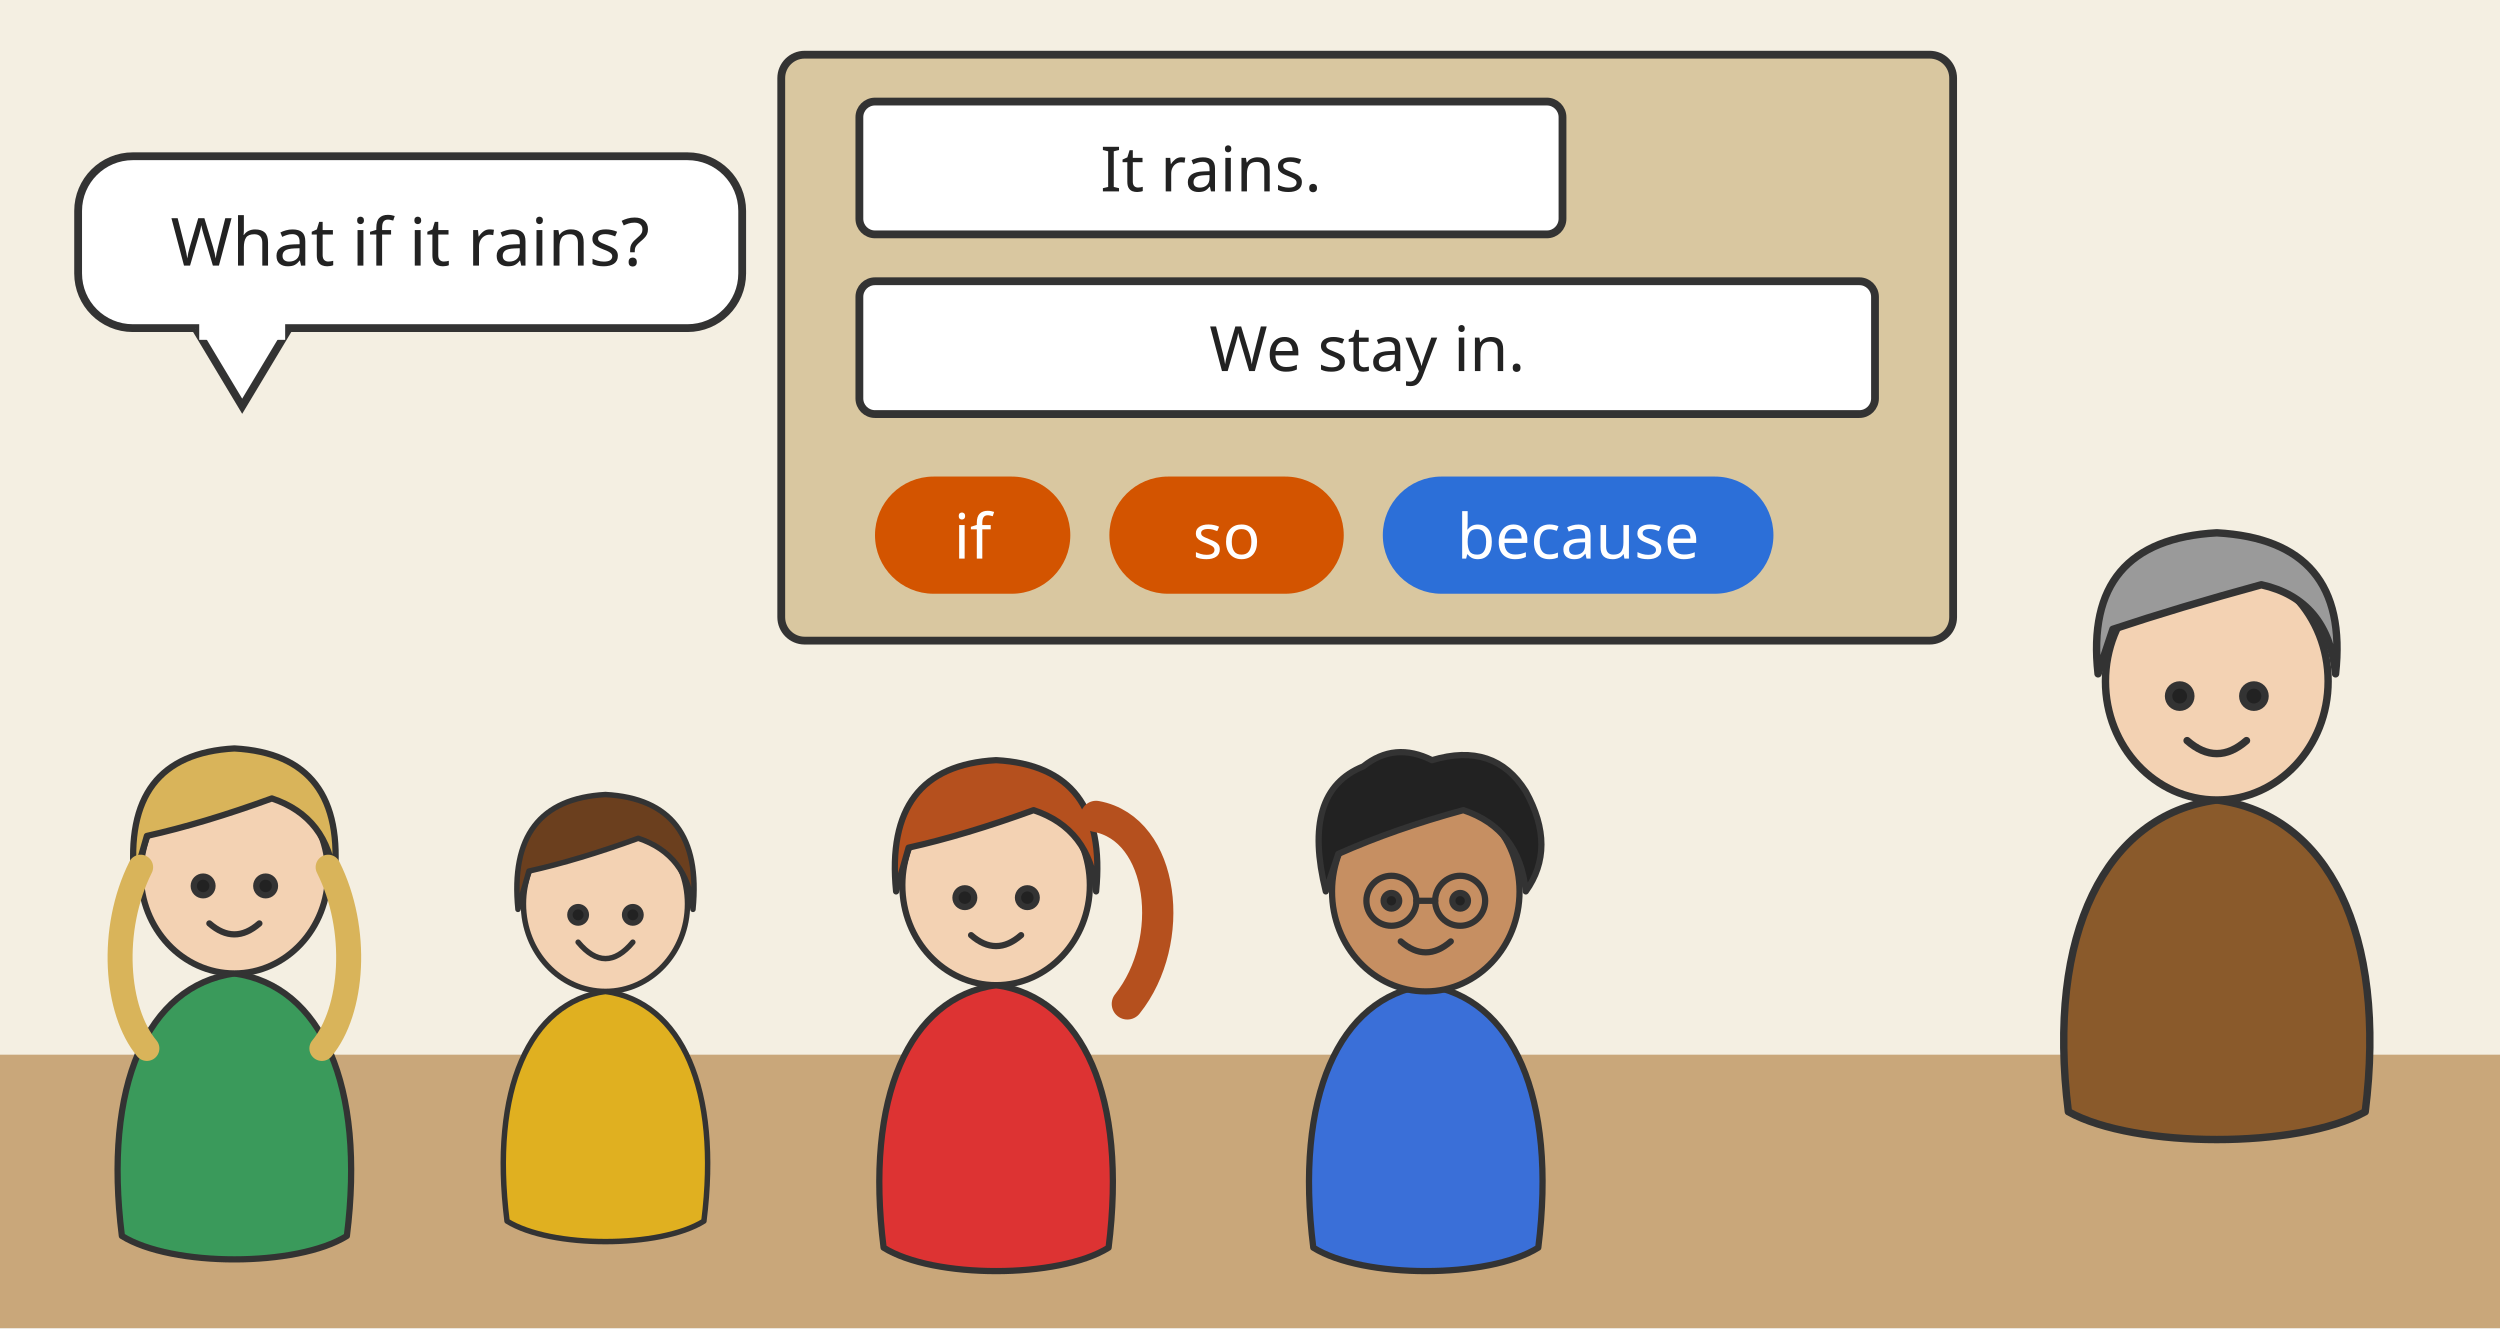
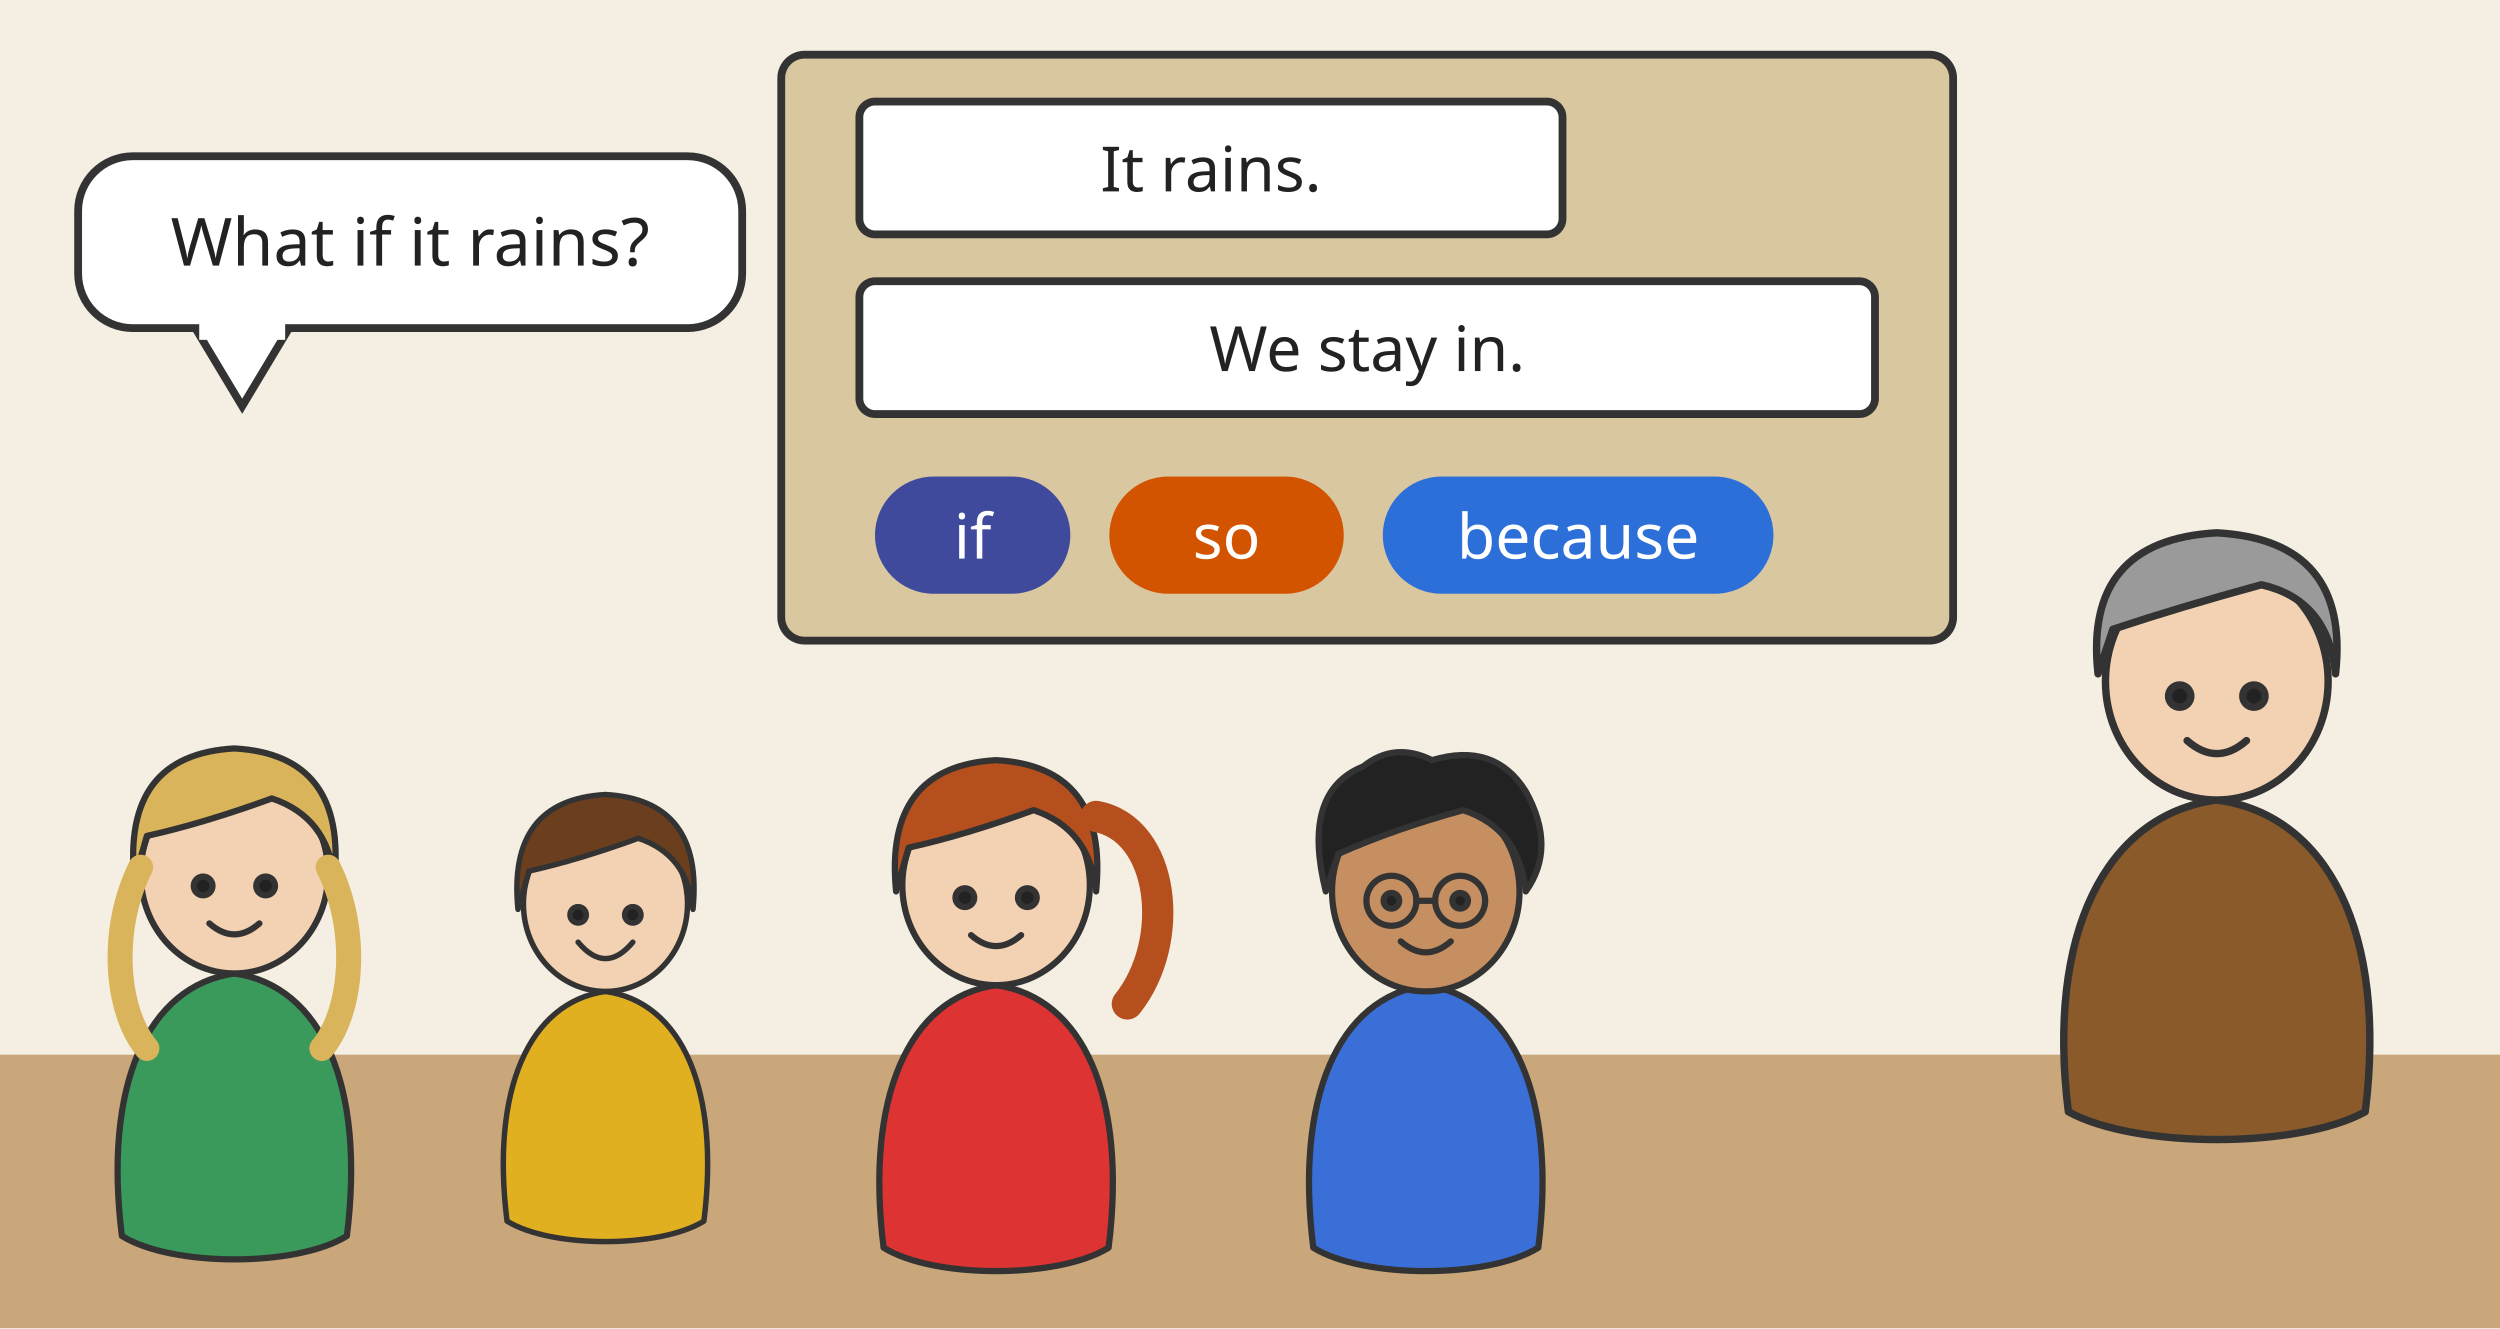
<svg xmlns="http://www.w3.org/2000/svg" viewBox="0 0 640 340" role="img">
  <defs>
    <g id="sophie" stroke="#333" stroke-width="2" stroke-linejoin="round" stroke-linecap="round">
      <path d="M14 168 C8 120 22 88 50 84 C78 88 92 120 86 168 C70 178 30 178 14 168 Z" fill="#3a9a5b" />
      <ellipse cx="50" cy="52" rx="30" ry="32" fill="#f3d2b3" />
      <path d="M18 54 Q14 14 50 12 Q86 14 82 54 Q80 34 62 28 Q40 36 22 40 Z" fill="#d9b45a" />
      <path d="M20 50 C10 70 12 96 22 108" fill="none" stroke="#d9b45a" stroke-width="8" />
      <path d="M80 50 C90 70 88 96 78 108" fill="none" stroke="#d9b45a" stroke-width="8" />
      <circle cx="40" cy="56" r="3" fill="#222" />
      <circle cx="60" cy="56" r="3" fill="#222" />
      <path d="M42 68 Q50 75 58 68" fill="none" />
    </g>
    <g id="ellie" stroke="#333" stroke-width="2" stroke-linejoin="round" stroke-linecap="round">
      <path d="M14 168 C8 120 22 88 50 84 C78 88 92 120 86 168 C70 178 30 178 14 168 Z" fill="#d33" />
      <ellipse cx="50" cy="52" rx="30" ry="32" fill="#f3d2b3" />
      <path d="M18 54 Q14 14 50 12 Q86 14 82 54 Q80 34 62 28 Q40 36 22 40 Z" fill="#b5501e" />
      <path d="M82 30 C104 34 108 70 92 90" fill="none" stroke="#b5501e" stroke-width="10" />
      <circle cx="40" cy="56" r="3" fill="#222" />
      <circle cx="60" cy="56" r="3" fill="#222" />
      <path d="M42 68 Q50 75 58 68" fill="none" />
    </g>
    <g id="peter" stroke="#333" stroke-width="2" stroke-linejoin="round" stroke-linecap="round">
      <path d="M14 168 C8 120 22 88 50 84 C78 88 92 120 86 168 C70 178 30 178 14 168 Z" fill="#e0b020" />
      <ellipse cx="50" cy="52" rx="30" ry="32" fill="#f3d2b3" />
      <path d="M18 54 Q14 14 50 12 Q86 14 82 54 Q80 34 62 28 Q40 36 22 40 Z" fill="#6b3f1e" />
      <circle cx="40" cy="56" r="3" fill="#222" />
      <circle cx="60" cy="56" r="3" fill="#222" />
      <path d="M40 66 Q50 78 60 66" fill="none" />
    </g>
    <g id="amir" stroke="#333" stroke-width="2" stroke-linejoin="round" stroke-linecap="round">
      <path d="M14 168 C8 120 22 88 50 84 C78 88 92 120 86 168 C70 178 30 178 14 168 Z" fill="#3a6fd8" />
      <ellipse cx="50" cy="54" rx="30" ry="32" fill="#c68f62" />
      <path d="M18 54 Q10 22 30 14 Q40 6 52 12 Q72 6 82 22 Q92 40 82 54 Q80 34 62 28 Q40 34 22 42 Z" fill="#222" />
      <circle cx="39" cy="57" r="8" fill="none" />
      <circle cx="61" cy="57" r="8" fill="none" />
      <path d="M47 57 L53 57" fill="none" />
      <circle cx="39" cy="57" r="2.5" fill="#222" />
      <circle cx="61" cy="57" r="2.5" fill="#222" />
      <path d="M42 70 Q50 77 58 70" fill="none" />
    </g>
    <g id="hill" stroke="#333" stroke-width="2" stroke-linejoin="round" stroke-linecap="round">
      <path d="M10 168 C4 120 20 88 50 84 C80 88 96 120 90 168 C72 178 28 178 10 168 Z" fill="#8a5a2b" />
      <ellipse cx="50" cy="52" rx="30" ry="32" fill="#f3d2b3" />
      <path d="M18 50 Q14 14 50 12 Q86 14 82 50 Q80 30 62 26 Q40 32 22 38 Z" fill="#9a9a9a" />
      <circle cx="40" cy="56" r="3" fill="#222" />
      <circle cx="60" cy="56" r="3" fill="#222" />
      <path d="M42 68 Q50 75 58 68" fill="none" />
    </g>
  </defs>
  <rect width="640" height="340" fill="#f4efe2" />
  <rect y="270" width="640" height="70" fill="#c9a77a" />
  <rect x="200" y="14" width="300" height="150" rx="6" fill="#d9c7a0" stroke="#333" stroke-width="2" />
  <rect x="220" y="26" width="180" height="34" rx="4" fill="#fff" stroke="#333" stroke-width="2" />
  <text x="310.0" y="49.0" text-anchor="middle" font-family="sans-serif" font-size="16" fill="#222">It rains.</text>
  <rect x="220" y="72" width="260" height="34" rx="4" fill="#fff" stroke="#333" stroke-width="2" />
  <text x="350.0" y="95.0" text-anchor="middle" font-family="sans-serif" font-size="16" fill="#222">We stay in.</text>
-   <rect x="224" y="122" width="50" height="30" rx="15.0" fill="#d35400" />
+   <rect x="224" y="122" width="50" height="30" rx="15.0" fill="#3f4a9c" />
  <text x="249.0" y="143.0" text-anchor="middle" font-family="sans-serif" font-size="16" fill="#fff">if</text>
  <rect x="284" y="122" width="60" height="30" rx="15.0" fill="#d35400" />
  <text x="314.0" y="143.0" text-anchor="middle" font-family="sans-serif" font-size="16" fill="#fff">so</text>
  <rect x="354" y="122" width="100" height="30" rx="15.0" fill="#2c6fd8" />
  <text x="404.0" y="143.0" text-anchor="middle" font-family="sans-serif" font-size="16" fill="#fff">because</text>
  <rect x="20" y="40" width="170" height="44" rx="14" fill="#fff" stroke="#333" stroke-width="2" />
  <path d="M50 84 l12 20 l12 -20" fill="#fff" stroke="#333" stroke-width="2" />
  <rect x="51" y="81" width="22" height="6" fill="#fff" />
  <text x="105.0" y="68.0" text-anchor="middle" font-family="sans-serif" font-size="17" font-weight="normal" fill="#222">What if it rains?</text>
  <use href="#sophie" transform="translate(20,182) scale(0.8)" />
  <use href="#peter" transform="translate(120,195) scale(0.7)" />
  <use href="#ellie" transform="translate(215,185) scale(0.8)" />
  <use href="#amir" transform="translate(325,185) scale(0.8)" />
  <use href="#hill" transform="translate(520,125) scale(0.95)" />
</svg>
